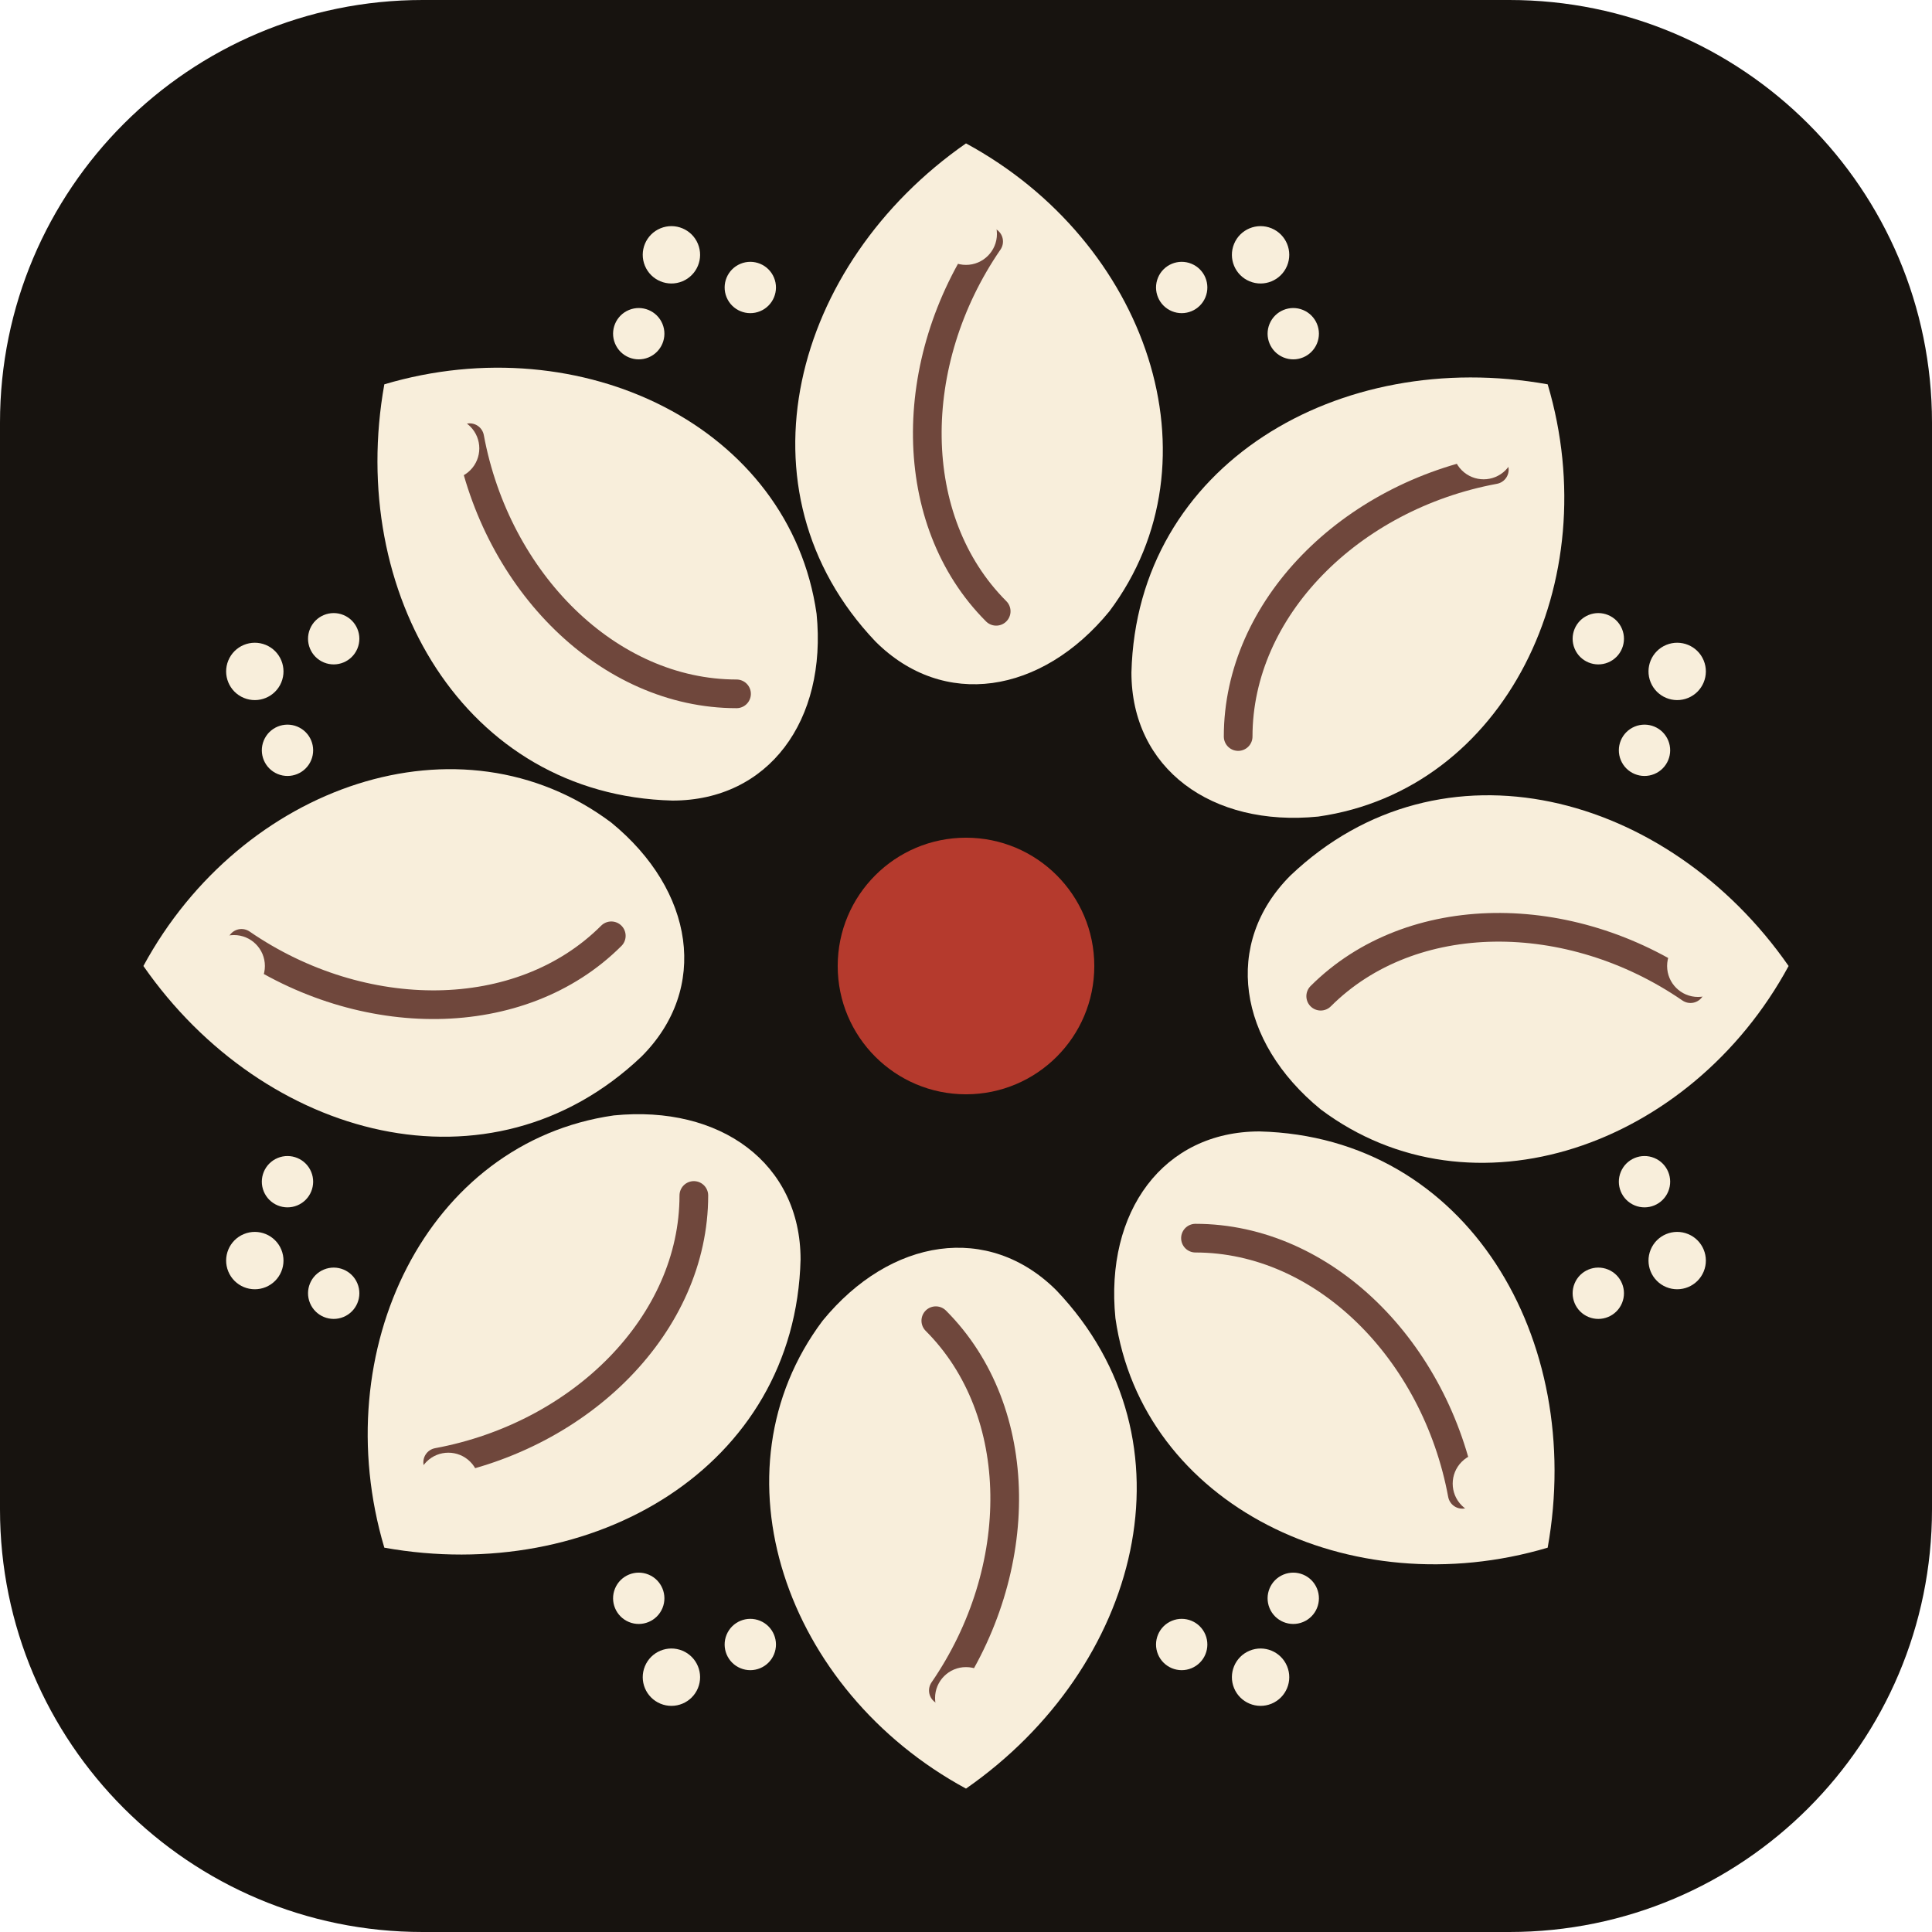
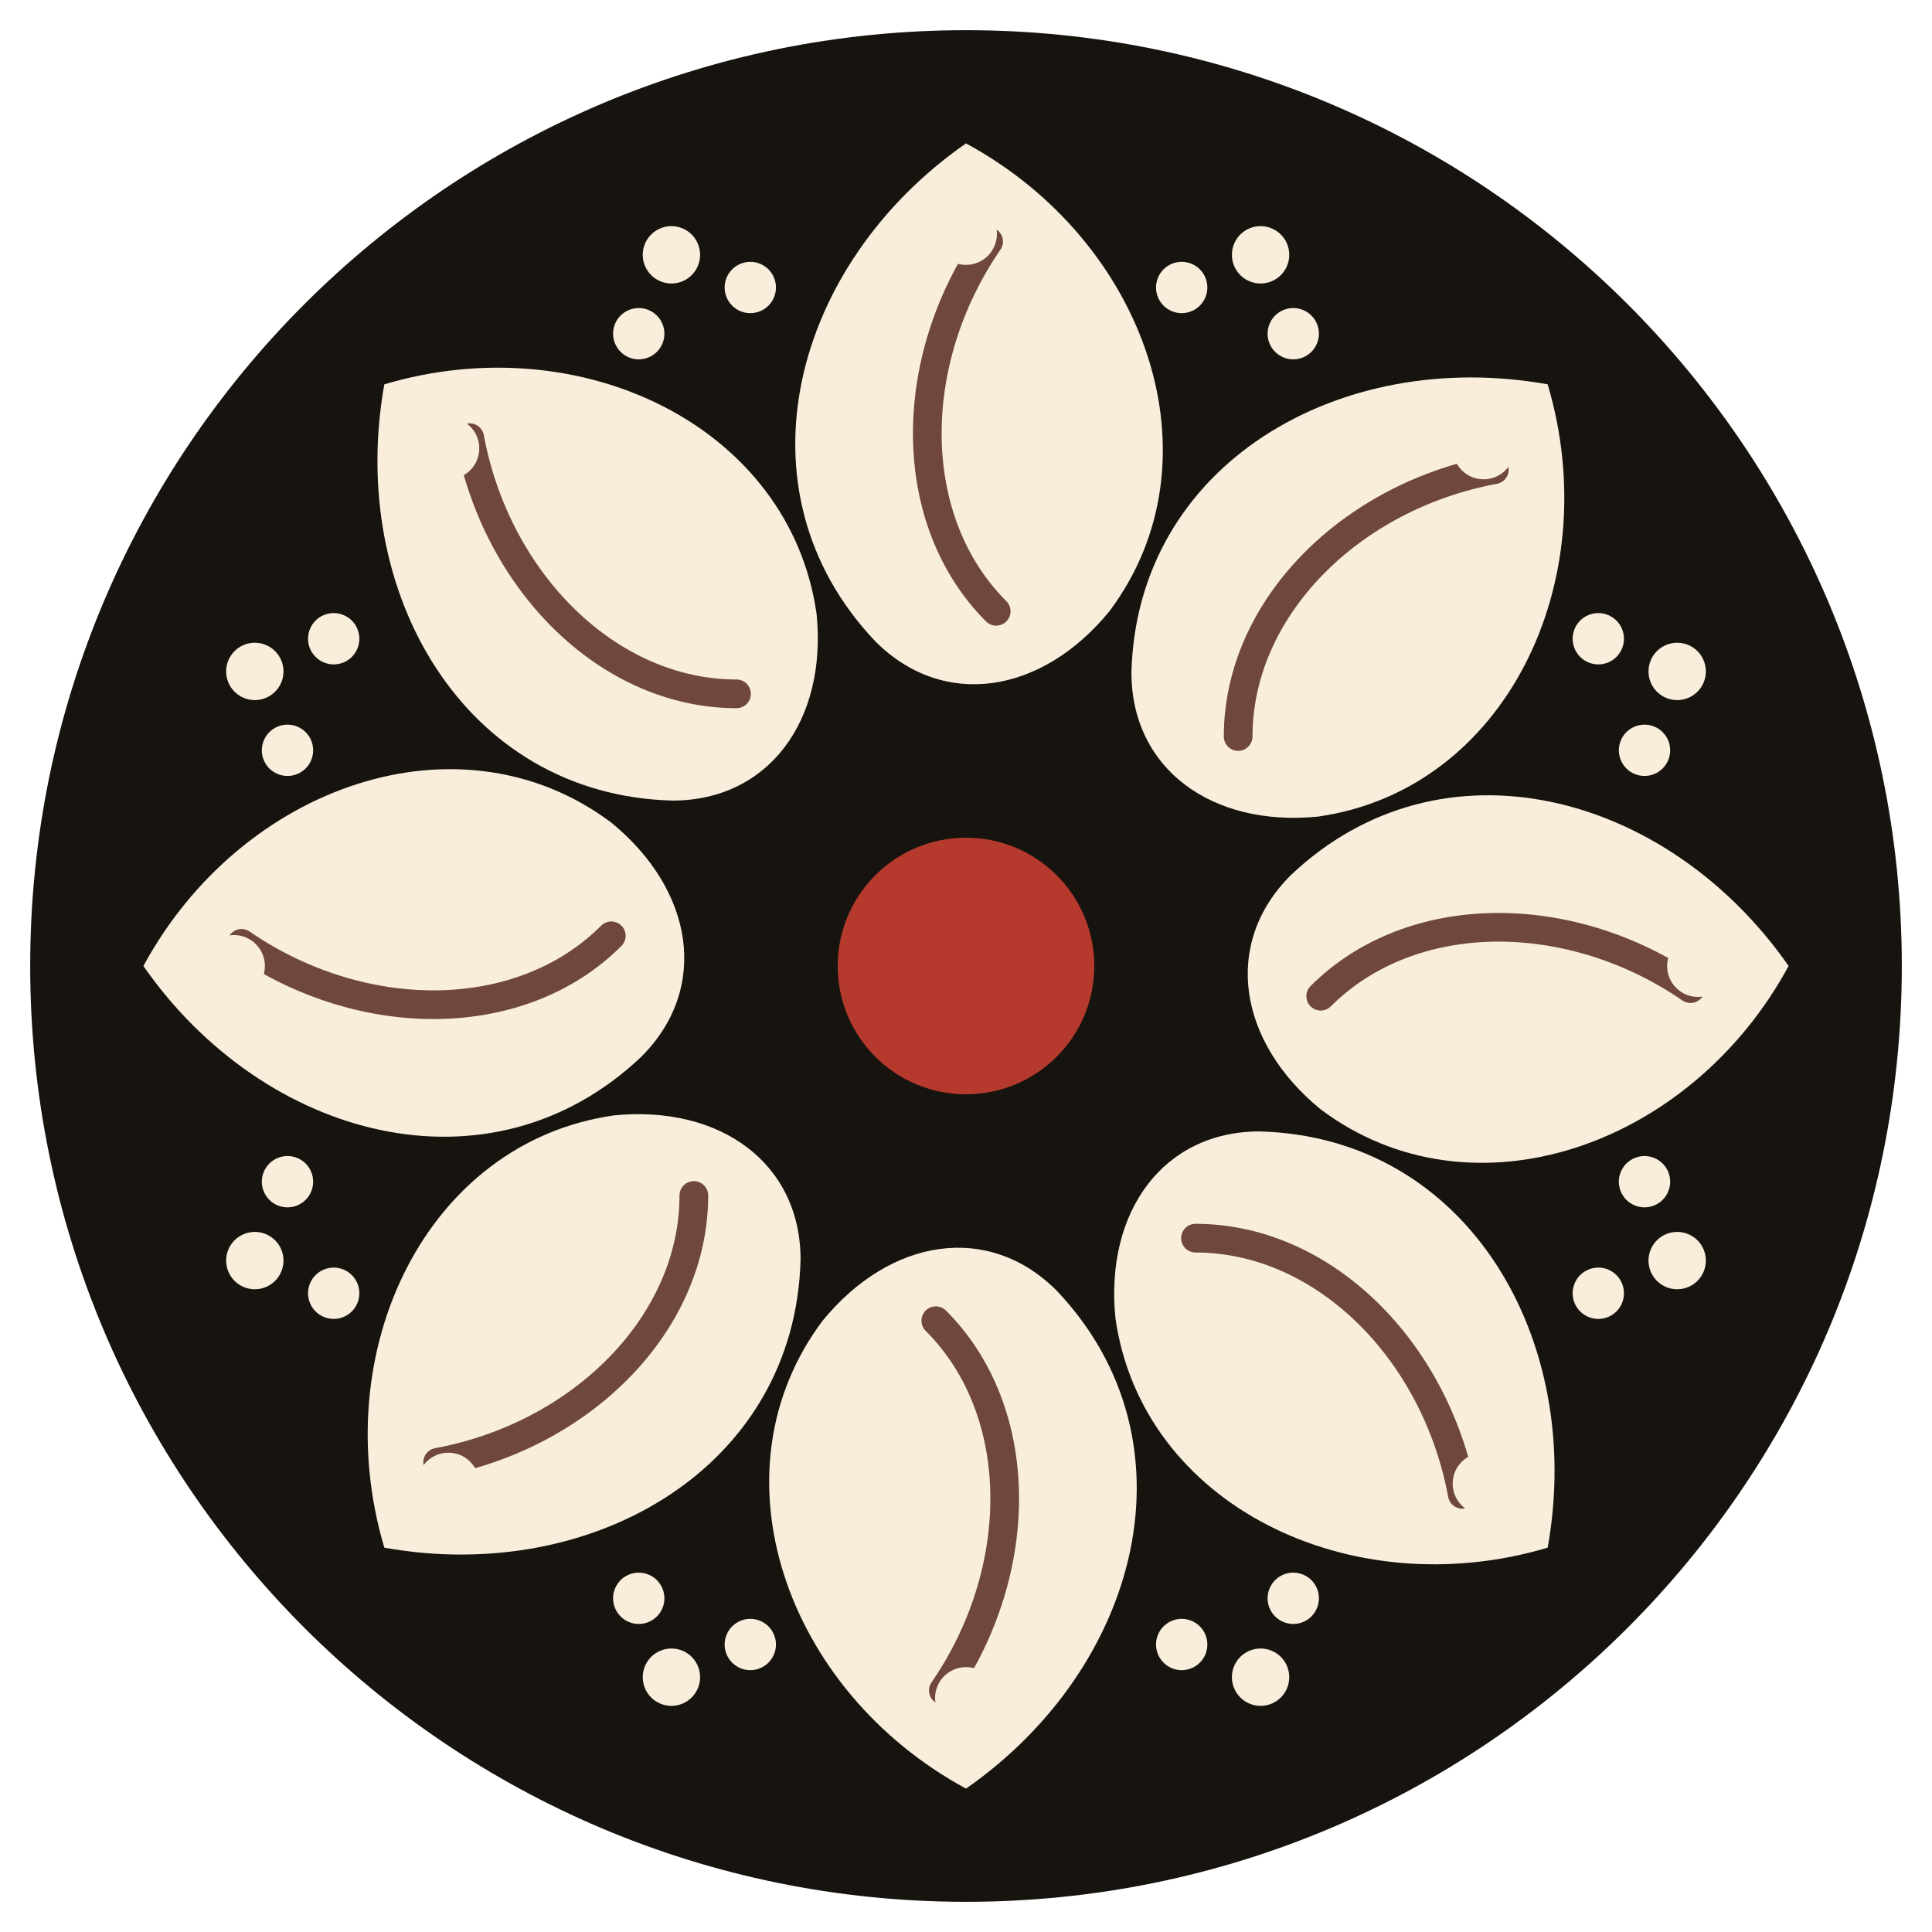
<svg xmlns="http://www.w3.org/2000/svg" viewBox="0 0 256 256" width="256" height="256" role="img" aria-label="Sajni favicon dark surface">
-   <rect width="256" height="256" rx="56" fill="#17130F" />
+   <circle cx="128" cy="128" r="124" fill="#17130F" />
  <defs>
    <g id="paisley-light">
      <path d="M0-37C-23-21-31 9-12 29C-3 38 10 36 19 25C34 5 24-24 0-37Z" fill="#F8EEDB" />
      <path d="M3-24C-8-8-8 13 4 25" fill="none" stroke="#6F473C" stroke-width="3.8" stroke-linecap="round" />
      <circle cx="-16" cy="-3" r="3.7" fill="#F8EEDB" />
      <circle cx="16" cy="8" r="3.7" fill="#F8EEDB" />
      <circle cx="0" cy="-25" r="4.1" fill="#F8EEDB" />
    </g>
    <g id="cluster-light">
      <circle cx="0" cy="0" r="3.8" fill="#F8EEDB" />
      <circle cx="-8" cy="8" r="3.4" fill="#F8EEDB" />
      <circle cx="8" cy="8" r="3.4" fill="#F8EEDB" />
    </g>
  </defs>
  <g transform="translate(128 128)">
    <use href="#paisley-light" transform="rotate(0) translate(0 -72)" />
    <use href="#paisley-light" transform="rotate(45) translate(0 -72)" />
    <use href="#paisley-light" transform="rotate(90) translate(0 -72)" />
    <use href="#paisley-light" transform="rotate(135) translate(0 -72)" />
    <use href="#paisley-light" transform="rotate(180) translate(0 -72)" />
    <use href="#paisley-light" transform="rotate(225) translate(0 -72)" />
    <use href="#paisley-light" transform="rotate(270) translate(0 -72)" />
    <use href="#paisley-light" transform="rotate(315) translate(0 -72)" />
    <use href="#cluster-light" transform="rotate(22.5) translate(0 -102)" />
    <use href="#cluster-light" transform="rotate(67.5) translate(0 -102)" />
    <use href="#cluster-light" transform="rotate(112.5) translate(0 -102)" />
    <use href="#cluster-light" transform="rotate(157.5) translate(0 -102)" />
    <use href="#cluster-light" transform="rotate(202.5) translate(0 -102)" />
    <use href="#cluster-light" transform="rotate(247.5) translate(0 -102)" />
    <use href="#cluster-light" transform="rotate(292.5) translate(0 -102)" />
    <use href="#cluster-light" transform="rotate(337.5) translate(0 -102)" />
  </g>
  <circle cx="128" cy="128" r="17" fill="#B53A2D" />
</svg>
